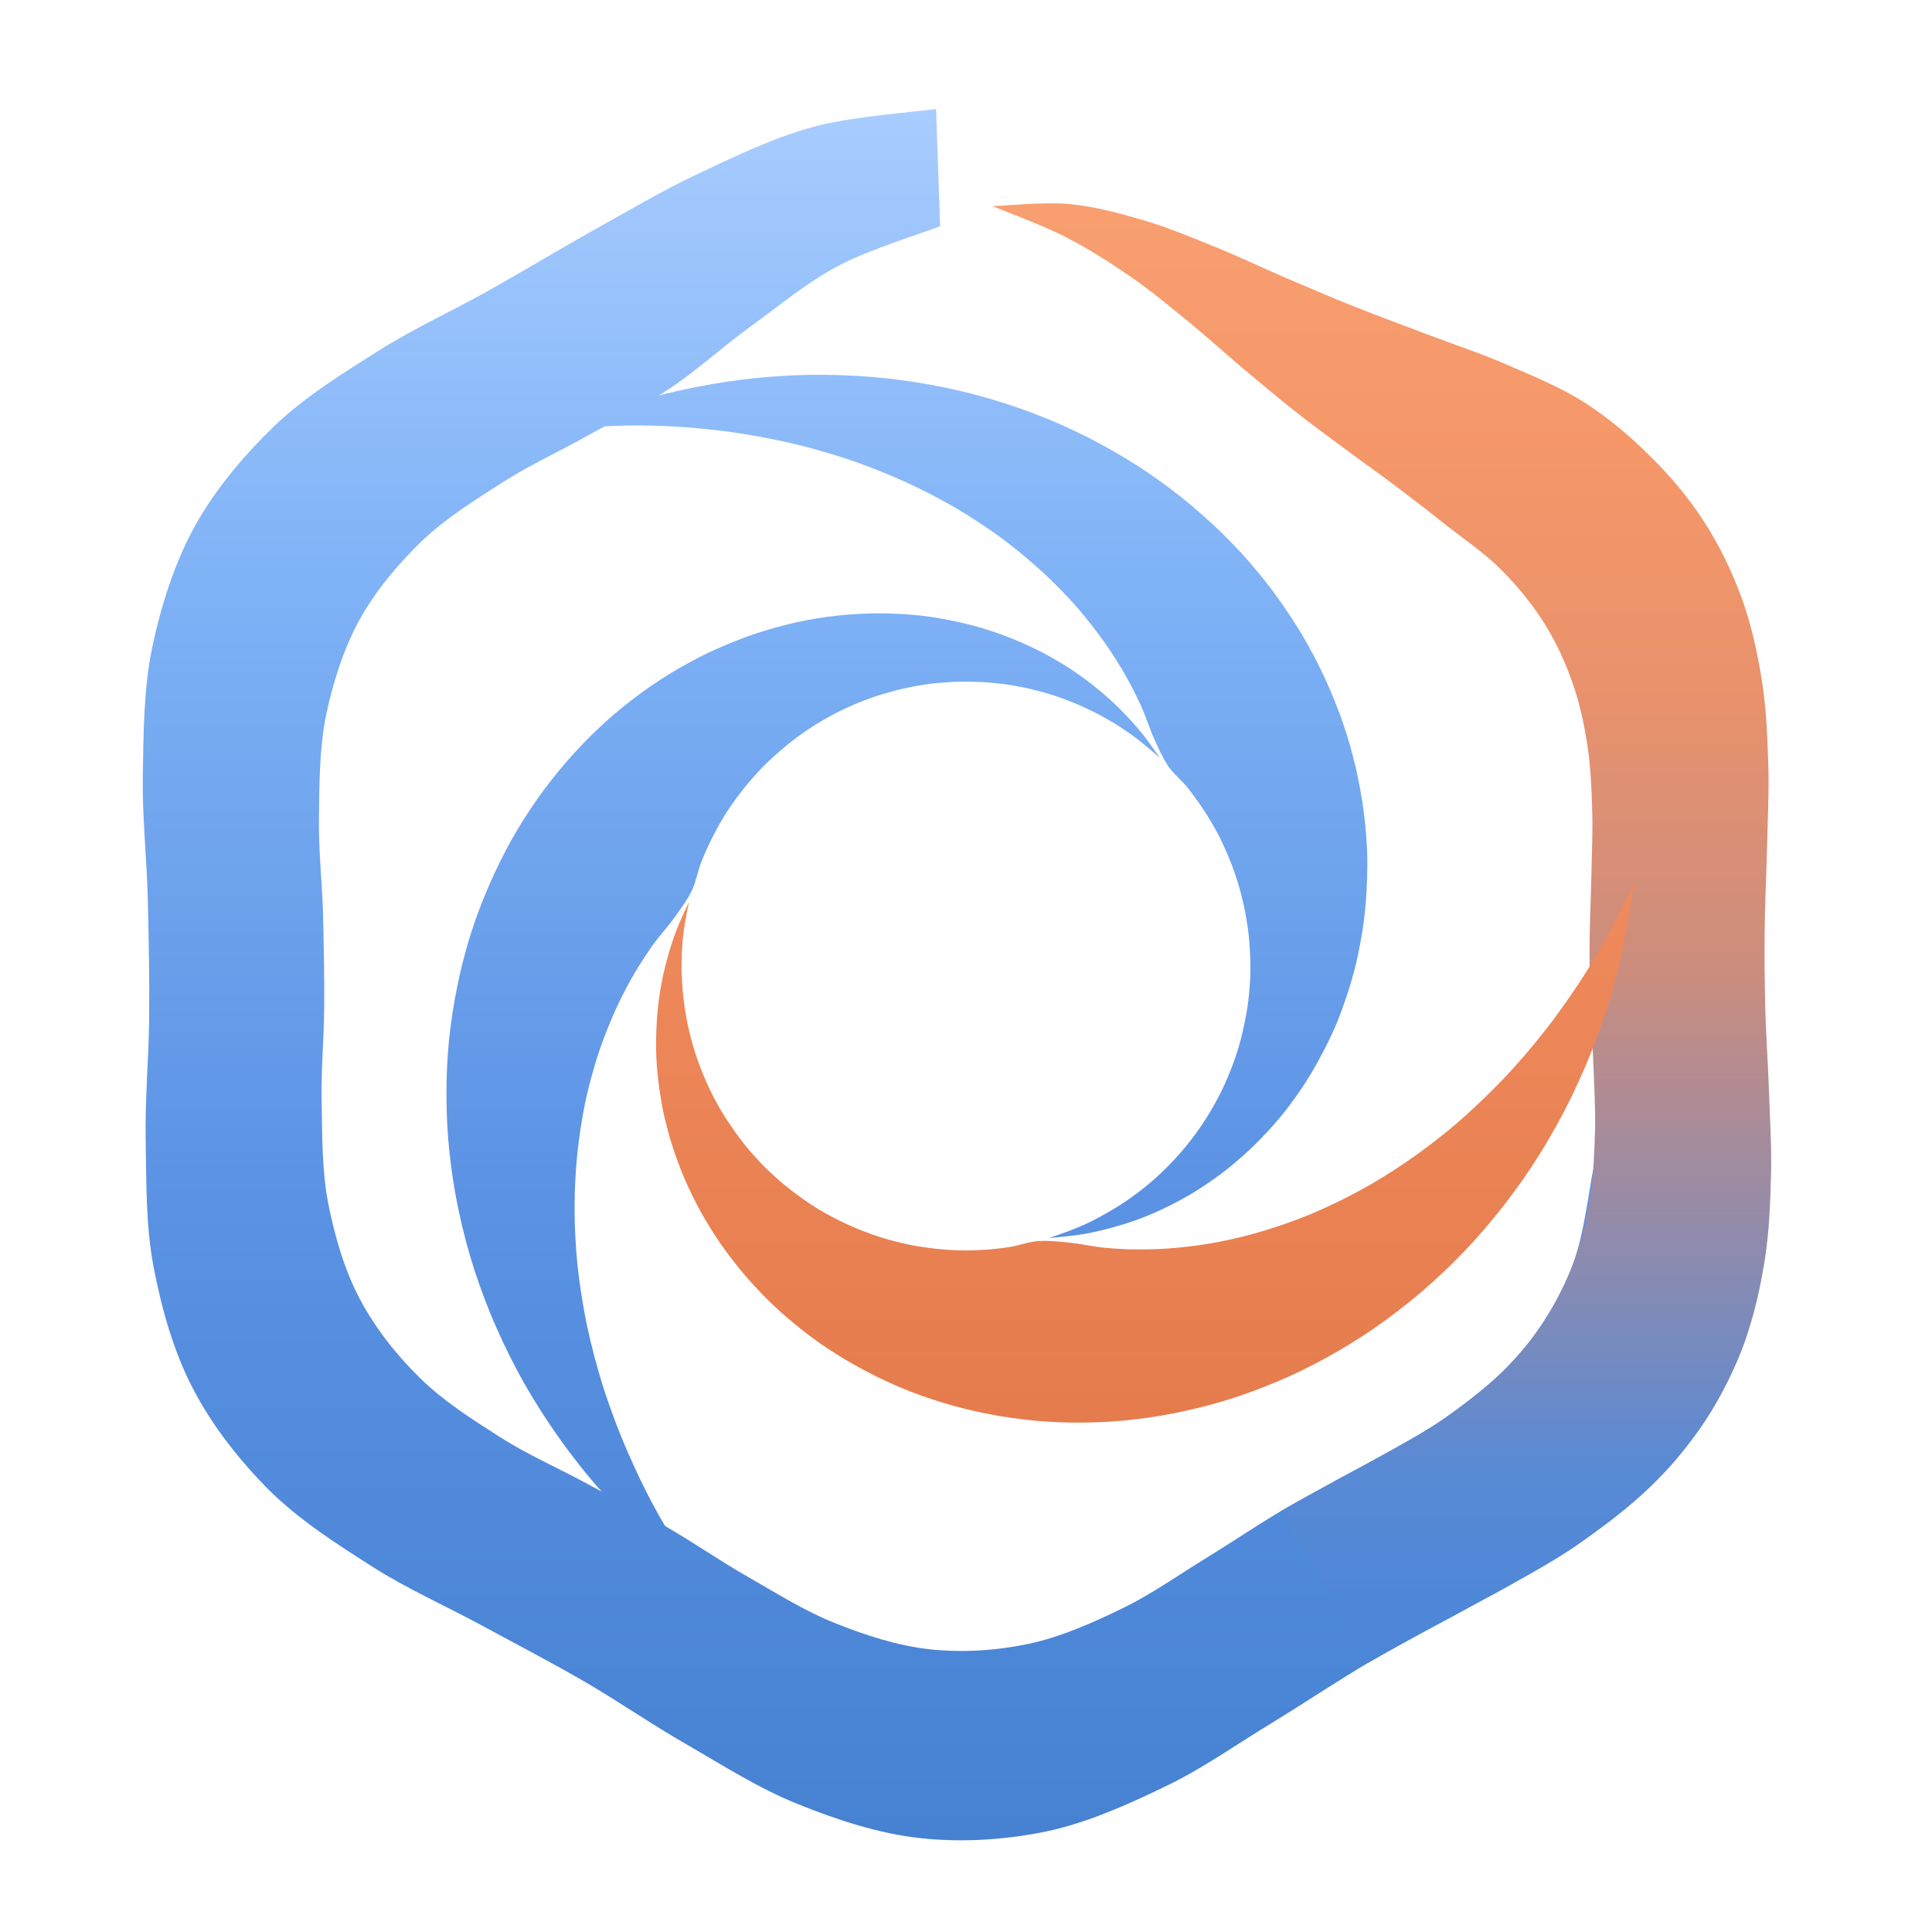
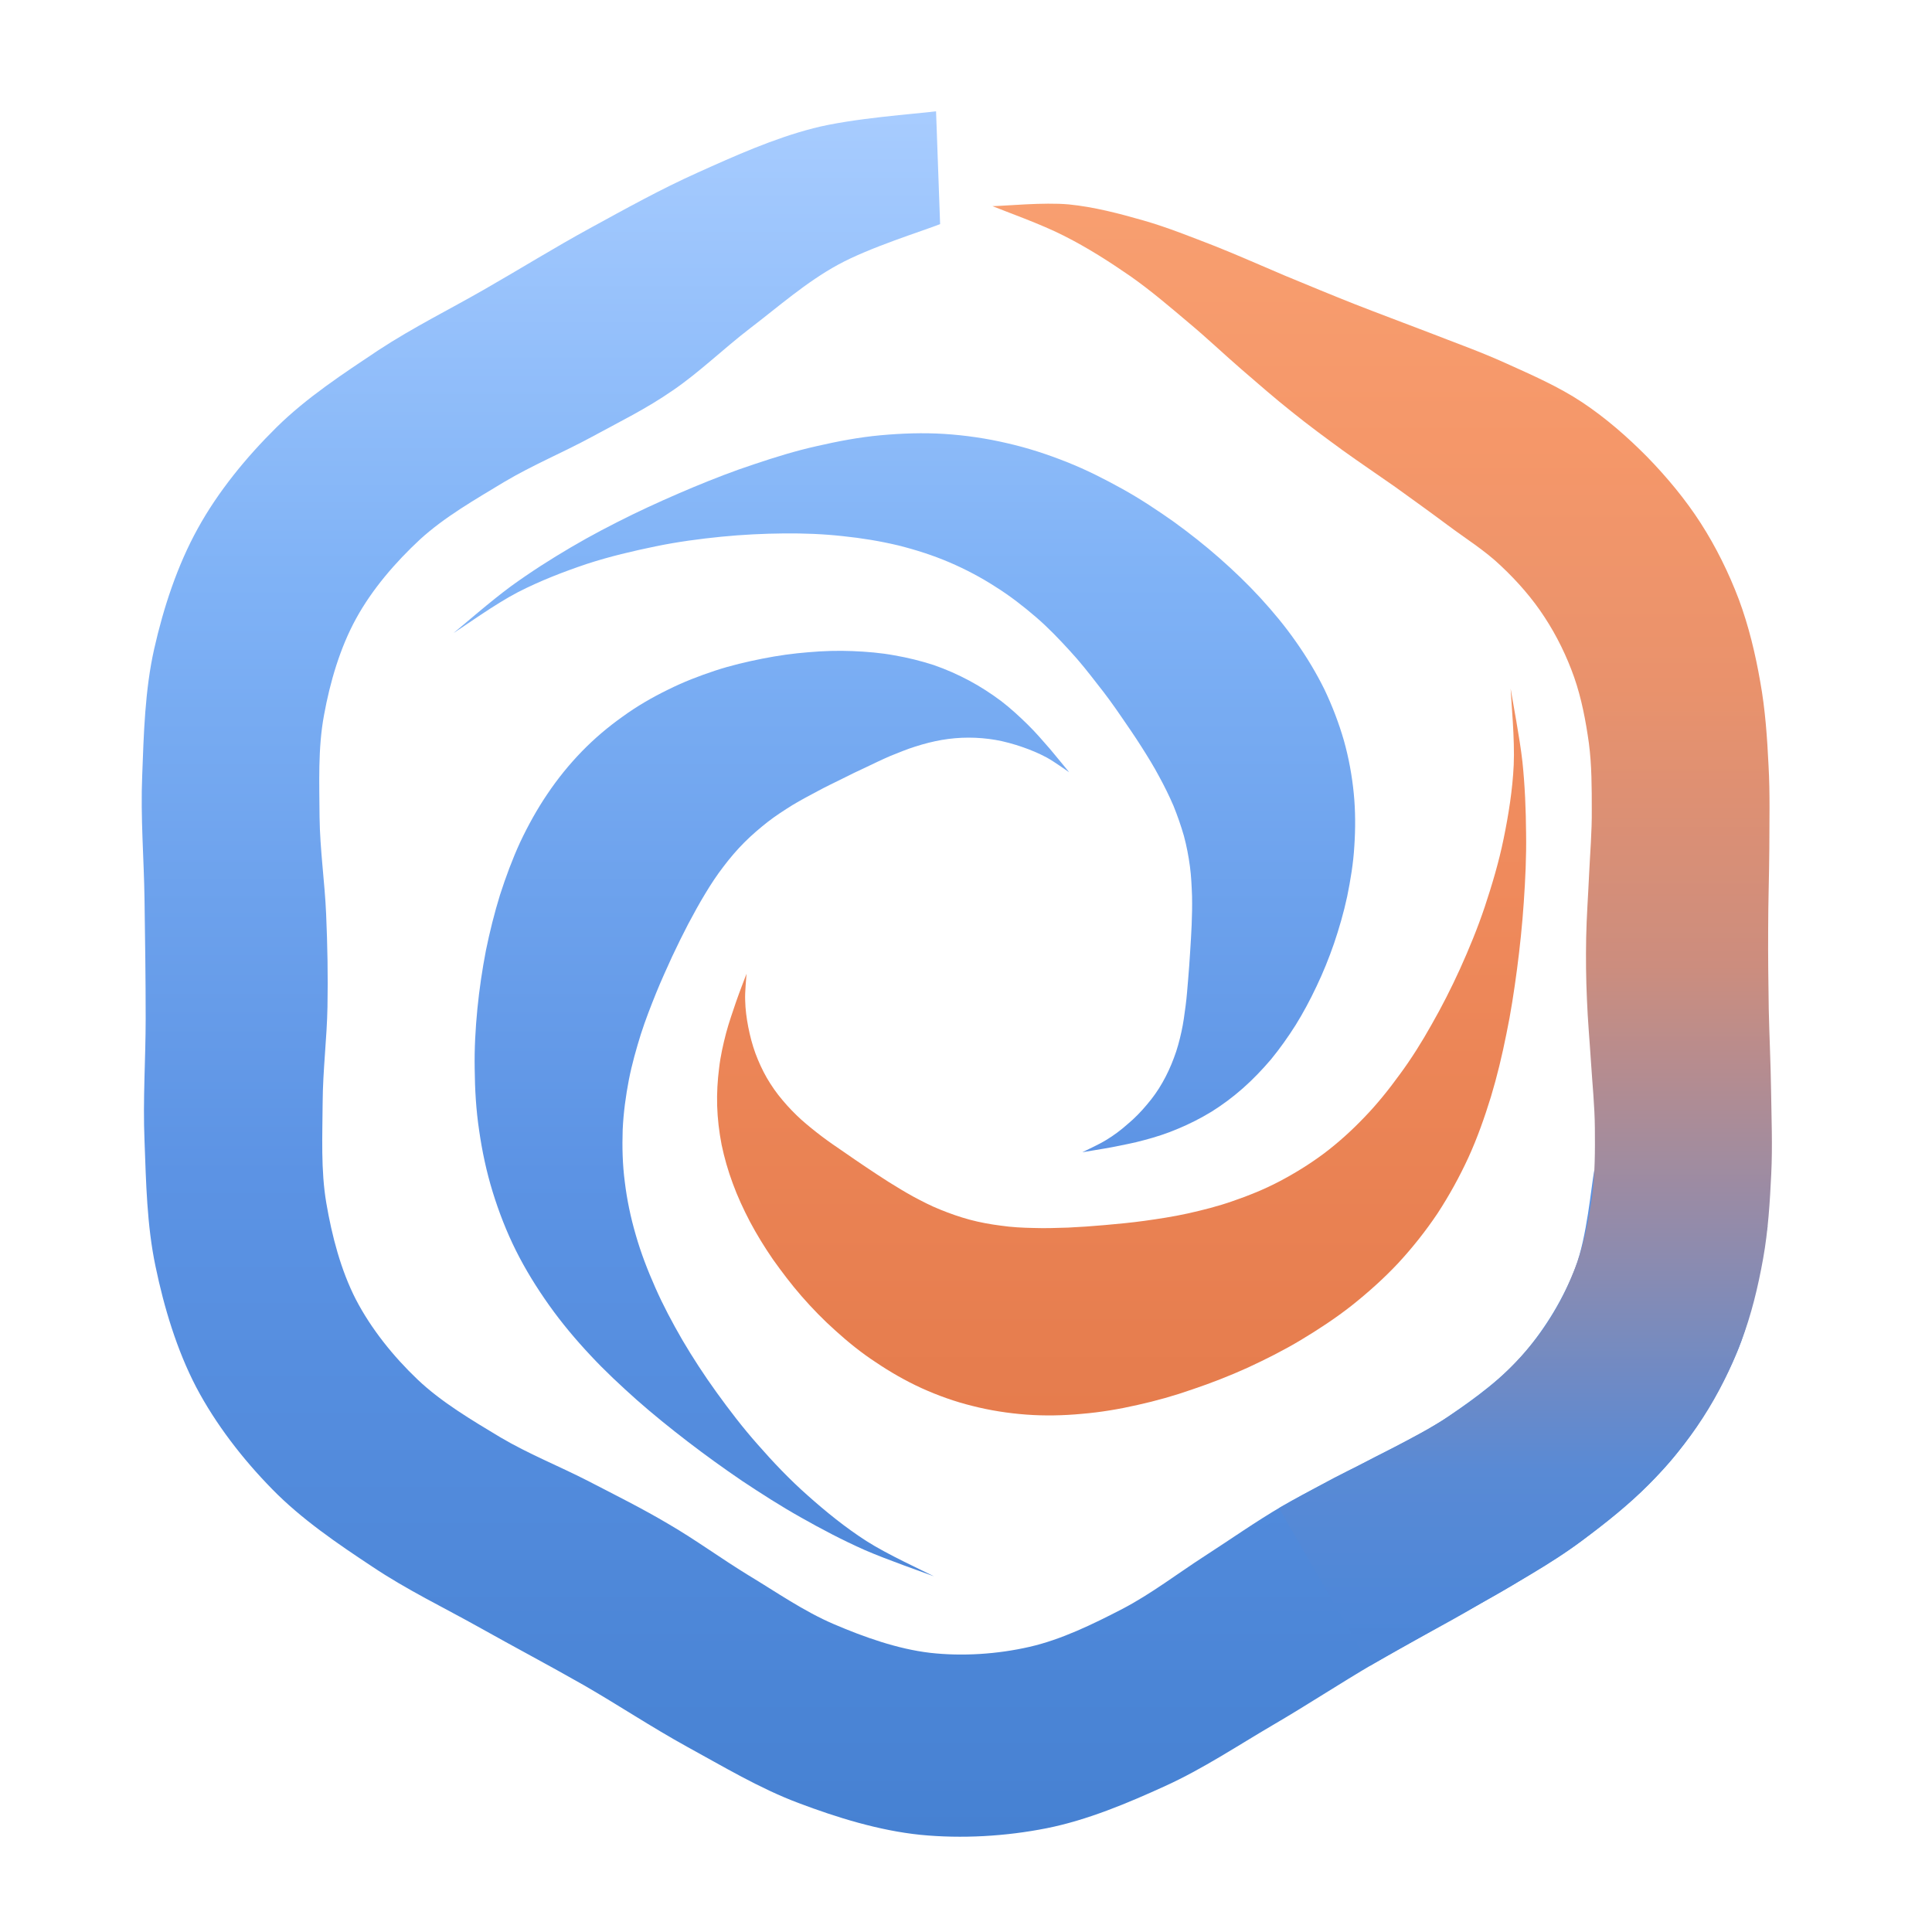
<svg xmlns="http://www.w3.org/2000/svg" viewBox="0 0 100 100" role="img" aria-label="Autogestor">
  <defs>
    <linearGradient id="b" gradientUnits="userSpaceOnUse" x1="0" y1="5.0" x2="0" y2="95.0">
      <stop offset="0" stop-color="#a9cdff" />
      <stop offset="0.28" stop-color="#7fb2f6" />
      <stop offset="0.62" stop-color="#5c93e4" />
      <stop offset="1" stop-color="#4681d2" />
    </linearGradient>
    <linearGradient id="o" gradientUnits="userSpaceOnUse" x1="0" y1="5.0" x2="0" y2="95.0">
      <stop offset="0" stop-color="#f9a273" />
      <stop offset="0.45" stop-color="#ef8a5c" />
      <stop offset="1" stop-color="#de7141" />
    </linearGradient>
    <linearGradient id="oa" gradientUnits="userSpaceOnUse" x1="0" y1="5.0" x2="0" y2="95.0">
      <stop offset="0" stop-color="#f9a273" />
      <stop offset="0.2" stop-color="#f59769" />
      <stop offset="0.34" stop-color="#e9926c" />
      <stop offset="0.5" stop-color="#cc8d7e" />
      <stop offset="0.66" stop-color="#8f8bad" />
      <stop offset="0.79" stop-color="#598ad5" />
      <stop offset="0.87" stop-color="#4e87d8" />
      <stop offset="1" stop-color="#4681d2" />
    </linearGradient>
  </defs>
-   <path fill="url(#b)" d="M48.45 5.64C47.39 5.8 44.13 6.01 42.08 6.57C40.03 7.13 38.05 8.09 36.14 8.99C34.23 9.89 32.44 10.96 30.62 11.97C28.81 12.99 27.07 14.04 25.24 15.07C23.4 16.1 21.44 16.99 19.6 18.15C17.76 19.31 15.8 20.52 14.21 22.04C12.63 23.56 11.13 25.34 10.07 27.26C9.02 29.17 8.32 31.4 7.87 33.55C7.43 35.7 7.43 38 7.39 40.16C7.36 42.33 7.6 44.45 7.65 46.54C7.7 48.63 7.74 50.63 7.72 52.71C7.7 54.79 7.5 56.88 7.54 59.03C7.58 61.17 7.54 63.44 7.95 65.58C8.36 67.72 8.98 69.95 9.99 71.88C10.99 73.81 12.42 75.62 13.96 77.16C15.51 78.69 17.45 79.93 19.27 81.09C21.09 82.25 23.07 83.12 24.91 84.12C26.74 85.11 28.51 86.03 30.29 87.06C32.07 88.1 33.75 89.27 35.59 90.32C37.42 91.38 39.3 92.58 41.3 93.38C43.31 94.19 45.49 94.91 47.63 95.14C49.78 95.38 52.07 95.23 54.18 94.79C56.3 94.34 58.38 93.4 60.33 92.46C62.27 91.53 64.04 90.26 65.83 89.18C67.61 88.09 69.27 86.97 71.03 85.94C72.79 84.91 74.59 84.02 76.4 83C78.22 81.97 80.18 81.02 81.92 79.76C83.65 78.51 85.45 77.11 86.82 75.46C88.19 73.81 89.36 71.86 90.15 69.87C90.93 67.88 91.31 64.56 91.54 63.5L82.46 60.55C82.28 61.38 81.99 63.97 81.38 65.53C80.77 67.09 79.86 68.62 78.79 69.91C77.72 71.2 76.32 72.29 74.96 73.28C73.61 74.26 72.07 75.01 70.66 75.81C69.24 76.62 67.83 77.31 66.46 78.12C65.08 78.93 63.79 79.81 62.39 80.67C61 81.52 59.6 82.52 58.09 83.25C56.57 83.99 54.93 84.72 53.27 85.08C51.62 85.43 49.83 85.55 48.15 85.37C46.46 85.19 44.76 84.63 43.19 84C41.61 83.37 40.14 82.43 38.7 81.61C37.26 80.79 35.95 79.87 34.55 79.06C33.15 78.25 31.76 77.54 30.32 76.76C28.88 75.98 27.32 75.3 25.89 74.39C24.46 73.48 22.94 72.51 21.72 71.31C20.5 70.11 19.38 68.69 18.59 67.17C17.8 65.66 17.31 63.92 16.98 62.24C16.66 60.55 16.68 58.77 16.65 57.09C16.61 55.41 16.77 53.76 16.78 52.13C16.79 50.49 16.76 48.93 16.72 47.28C16.67 45.64 16.48 43.97 16.51 42.27C16.53 40.56 16.53 38.76 16.87 37.06C17.22 35.37 17.77 33.62 18.59 32.11C19.42 30.6 20.6 29.2 21.84 28C23.09 26.81 24.63 25.85 26.07 24.93C27.52 24.02 29.06 23.31 30.51 22.5C31.95 21.69 33.36 20.99 34.74 20.06C36.13 19.12 37.38 17.97 38.82 16.92C40.27 15.87 41.75 14.63 43.39 13.76C45.03 12.89 47.78 12.06 48.66 11.71Z" />
-   <path fill="url(#oa)" d="M70.82 86.06C71.42 85.72 73.22 84.71 74.45 84.04C75.68 83.36 76.96 82.73 78.21 82.02C79.46 81.3 80.76 80.58 81.97 79.73C83.17 78.88 84.38 77.97 85.44 76.93C86.49 75.89 87.48 74.74 88.29 73.5C89.1 72.26 89.77 70.9 90.28 69.51C90.79 68.12 91.12 66.64 91.35 65.18C91.58 63.71 91.63 62.21 91.67 60.75C91.7 59.29 91.61 57.83 91.56 56.41C91.51 54.99 91.41 53.61 91.37 52.22C91.34 50.84 91.32 49.49 91.34 48.11C91.35 46.73 91.43 45.36 91.46 43.95C91.49 42.54 91.57 41.09 91.53 39.65C91.48 38.2 91.43 36.7 91.2 35.26C90.97 33.81 90.65 32.33 90.15 30.95C89.64 29.57 88.99 28.21 88.19 26.98C87.4 25.75 86.42 24.6 85.37 23.57C84.33 22.53 83.17 21.57 81.93 20.78C80.68 20 79.25 19.42 77.91 18.84C76.57 18.26 75.19 17.81 73.88 17.31C72.58 16.81 71.32 16.36 70.08 15.86C68.84 15.37 67.66 14.85 66.45 14.34C65.25 13.82 64.09 13.26 62.87 12.77C61.66 12.28 60.44 11.77 59.19 11.4C57.93 11.03 56.63 10.68 55.33 10.56C54.02 10.44 52.03 10.65 51.37 10.67L51.37 10.67C51.99 10.93 53.91 11.63 55.1 12.24C56.29 12.84 57.42 13.57 58.49 14.3C59.57 15.04 60.56 15.88 61.53 16.66C62.49 17.45 63.39 18.27 64.29 19.03C65.19 19.78 66.05 20.51 66.93 21.21C67.81 21.91 68.69 22.55 69.58 23.21C70.46 23.87 71.36 24.49 72.24 25.16C73.13 25.83 74.01 26.51 74.9 27.22C75.79 27.92 76.77 28.58 77.59 29.38C78.41 30.19 79.17 31.09 79.79 32.04C80.42 33 80.93 34.06 81.32 35.14C81.72 36.21 81.97 37.36 82.15 38.49C82.33 39.62 82.38 40.79 82.41 41.92C82.45 43.05 82.39 44.17 82.37 45.27C82.35 46.37 82.29 47.45 82.28 48.53C82.27 49.6 82.28 50.66 82.31 51.74C82.35 52.82 82.43 53.9 82.47 55.01C82.51 56.12 82.58 57.25 82.56 58.4C82.53 59.54 82.49 60.72 82.31 61.86C82.14 63 81.88 64.17 81.48 65.25C81.09 66.34 80.56 67.4 79.94 68.37C79.31 69.34 78.53 70.24 77.71 71.06C76.89 71.87 75.94 72.59 75 73.25C74.06 73.92 73.05 74.48 72.07 75.04C71.09 75.61 70.09 76.1 69.13 76.63C68.17 77.16 66.77 77.95 66.29 78.22Z" />
-   <path fill="url(#b)" d="M60.04 39.23C59.88 39.02 59.45 38.37 59.11 37.96C58.78 37.55 58.41 37.15 58.03 36.76C57.64 36.37 57.23 36 56.8 35.65C56.37 35.29 55.91 34.96 55.43 34.64C54.95 34.33 54.45 34.03 53.93 33.76C53.4 33.49 52.86 33.24 52.3 33.02C51.74 32.8 51.15 32.6 50.56 32.43C49.96 32.27 49.35 32.13 48.72 32.02C48.1 31.91 47.46 31.83 46.81 31.79C46.16 31.75 45.5 31.73 44.83 31.76C44.16 31.78 43.49 31.84 42.81 31.93C42.13 32.02 41.44 32.15 40.76 32.32C40.08 32.49 39.39 32.69 38.72 32.93C38.04 33.18 37.36 33.46 36.69 33.77C36.03 34.09 35.37 34.45 34.72 34.84C34.07 35.24 33.43 35.67 32.82 36.14C32.2 36.61 31.59 37.12 31.01 37.67C30.43 38.21 29.87 38.8 29.33 39.42C28.8 40.03 28.28 40.69 27.8 41.37C27.32 42.06 26.86 42.78 26.44 43.53C26.03 44.28 25.64 45.07 25.29 45.88C24.94 46.69 24.62 47.53 24.35 48.39C24.08 49.25 23.85 50.15 23.67 51.05C23.48 51.96 23.34 52.9 23.24 53.84C23.15 54.79 23.1 55.76 23.11 56.73C23.11 57.71 23.16 58.7 23.27 59.7C23.38 60.69 23.53 61.7 23.75 62.7C23.96 63.71 24.23 64.72 24.55 65.72C24.88 66.72 25.25 67.73 25.69 68.71C26.12 69.7 26.62 70.69 27.16 71.65C27.71 72.61 28.32 73.56 28.98 74.49C29.64 75.41 30.35 76.32 31.13 77.19C31.9 78.07 32.72 78.92 33.6 79.73C34.48 80.54 35.93 81.66 36.39 82.05L36.39 82.05C36.03 81.48 34.86 79.76 34.21 78.62C33.56 77.48 33 76.33 32.51 75.2C32.01 74.07 31.6 72.95 31.24 71.85C30.89 70.75 30.61 69.66 30.38 68.6C30.16 67.53 30 66.49 29.89 65.48C29.79 64.46 29.74 63.47 29.74 62.52C29.74 61.56 29.79 60.63 29.88 59.74C29.97 58.84 30.11 57.98 30.27 57.16C30.44 56.33 30.66 55.54 30.89 54.78C31.13 54.03 31.41 53.31 31.7 52.63C31.99 51.95 32.32 51.3 32.66 50.69C33 50.09 33.37 49.52 33.74 48.98C34.12 48.45 34.57 47.96 34.92 47.48C35.26 47 35.58 46.57 35.81 46.1C36.03 45.63 36.1 45.14 36.28 44.67C36.46 44.2 36.67 43.74 36.9 43.29C37.13 42.84 37.38 42.4 37.65 41.98C37.93 41.56 38.23 41.15 38.54 40.76C38.86 40.37 39.19 39.99 39.55 39.63C39.9 39.28 40.28 38.94 40.67 38.62C41.05 38.3 41.46 38 41.88 37.72C42.3 37.44 42.74 37.19 43.18 36.95C43.63 36.72 44.09 36.51 44.56 36.32C45.02 36.14 45.5 35.97 45.99 35.84C46.47 35.7 46.96 35.59 47.46 35.5C47.95 35.41 48.46 35.35 48.96 35.32C49.46 35.28 49.97 35.27 50.47 35.29C50.97 35.3 51.48 35.35 51.97 35.41C52.47 35.48 52.97 35.57 53.46 35.69C53.95 35.81 54.43 35.95 54.91 36.12C55.38 36.29 55.85 36.48 56.3 36.7C56.76 36.91 57.2 37.15 57.63 37.41C58.06 37.67 58.48 37.96 58.88 38.26C59.28 38.57 59.85 39.07 60.04 39.23Z" />
-   <path fill="url(#b)" d="M54.3 64.08C54.56 64.05 55.35 63.99 55.87 63.91C56.4 63.83 56.93 63.71 57.45 63.57C57.98 63.43 58.51 63.26 59.03 63.07C59.55 62.87 60.07 62.64 60.59 62.38C61.1 62.12 61.61 61.84 62.1 61.52C62.6 61.2 63.08 60.86 63.56 60.48C64.03 60.1 64.49 59.7 64.93 59.27C65.38 58.83 65.8 58.37 66.21 57.89C66.62 57.4 67 56.88 67.37 56.34C67.73 55.8 68.07 55.23 68.38 54.64C68.7 54.05 68.99 53.44 69.25 52.81C69.5 52.17 69.73 51.51 69.93 50.84C70.13 50.17 70.29 49.47 70.42 48.76C70.55 48.05 70.65 47.33 70.7 46.59C70.76 45.85 70.78 45.1 70.77 44.34C70.75 43.59 70.69 42.82 70.59 42.05C70.49 41.28 70.35 40.5 70.17 39.72C69.99 38.95 69.77 38.17 69.5 37.39C69.23 36.62 68.92 35.85 68.57 35.09C68.22 34.33 67.82 33.57 67.38 32.83C66.94 32.1 66.45 31.37 65.93 30.66C65.4 29.95 64.83 29.26 64.22 28.59C63.6 27.93 62.95 27.28 62.25 26.67C61.56 26.05 60.82 25.46 60.05 24.91C59.28 24.35 58.46 23.83 57.61 23.34C56.77 22.86 55.88 22.41 54.97 22C54.05 21.6 53.1 21.23 52.12 20.91C51.15 20.6 50.14 20.32 49.11 20.1C48.08 19.88 47.02 19.71 45.95 19.59C44.88 19.47 43.78 19.41 42.67 19.4C41.56 19.39 40.44 19.44 39.31 19.55C38.17 19.66 37.03 19.83 35.89 20.06C34.75 20.29 33.6 20.58 32.45 20.94C31.31 21.29 29.61 21.98 29.04 22.19L29.04 22.19C29.72 22.16 31.8 22.01 33.11 22.02C34.42 22.03 35.7 22.11 36.92 22.25C38.14 22.38 39.33 22.59 40.46 22.83C41.59 23.07 42.67 23.38 43.7 23.71C44.74 24.05 45.72 24.44 46.65 24.85C47.58 25.26 48.46 25.72 49.29 26.19C50.12 26.67 50.9 27.18 51.63 27.7C52.36 28.23 53.03 28.78 53.66 29.34C54.3 29.9 54.87 30.48 55.41 31.06C55.94 31.64 56.43 32.24 56.87 32.84C57.32 33.43 57.71 34.04 58.07 34.64C58.42 35.23 58.74 35.84 59.01 36.43C59.29 37.02 59.48 37.66 59.72 38.2C59.96 38.73 60.18 39.22 60.47 39.66C60.77 40.09 61.16 40.39 61.48 40.78C61.79 41.18 62.09 41.59 62.36 42.01C62.63 42.43 62.89 42.87 63.12 43.32C63.34 43.77 63.55 44.23 63.73 44.7C63.91 45.17 64.07 45.65 64.2 46.13C64.33 46.62 64.44 47.11 64.52 47.61C64.61 48.1 64.66 48.61 64.69 49.11C64.72 49.61 64.73 50.12 64.71 50.62C64.69 51.12 64.64 51.63 64.57 52.12C64.49 52.62 64.39 53.12 64.27 53.61C64.15 54.09 64 54.58 63.83 55.05C63.65 55.52 63.46 55.99 63.24 56.44C63.02 56.89 62.77 57.33 62.51 57.76C62.24 58.19 61.95 58.61 61.65 59C61.34 59.4 61.01 59.78 60.66 60.15C60.32 60.51 59.95 60.86 59.57 61.19C59.18 61.52 58.78 61.82 58.37 62.11C57.95 62.4 57.52 62.66 57.08 62.9C56.64 63.15 56.19 63.37 55.72 63.56C55.26 63.76 54.54 63.99 54.3 64.08Z" />
-   <path fill="url(#o)" d="M35.66 46.69C35.55 46.93 35.21 47.63 35.02 48.13C34.83 48.63 34.66 49.14 34.52 49.67C34.38 50.19 34.26 50.73 34.17 51.29C34.08 51.84 34.02 52.4 33.99 52.98C33.95 53.55 33.95 54.13 33.97 54.72C34 55.31 34.06 55.9 34.15 56.5C34.23 57.1 34.35 57.7 34.51 58.3C34.66 58.9 34.85 59.5 35.07 60.1C35.29 60.69 35.54 61.29 35.83 61.87C36.11 62.45 36.43 63.03 36.79 63.6C37.14 64.17 37.53 64.72 37.95 65.26C38.37 65.8 38.82 66.33 39.31 66.84C39.79 67.35 40.31 67.84 40.86 68.3C41.41 68.77 41.99 69.22 42.6 69.64C43.21 70.05 43.85 70.45 44.52 70.81C45.18 71.17 45.88 71.51 46.59 71.81C47.31 72.11 48.05 72.38 48.82 72.61C49.58 72.84 50.37 73.04 51.17 73.19C51.97 73.35 52.79 73.46 53.63 73.54C54.46 73.61 55.32 73.65 56.18 73.63C57.04 73.62 57.91 73.57 58.79 73.46C59.66 73.36 60.55 73.21 61.43 73.01C62.31 72.82 63.2 72.57 64.08 72.28C64.96 71.98 65.84 71.64 66.71 71.25C67.57 70.86 68.44 70.41 69.28 69.92C70.12 69.43 70.96 68.89 71.76 68.3C72.57 67.71 73.37 67.07 74.13 66.38C74.89 65.7 75.63 64.96 76.34 64.18C77.04 63.4 77.72 62.57 78.36 61.7C79 60.83 79.61 59.91 80.17 58.95C80.73 58 81.25 57 81.72 55.96C82.19 54.93 82.62 53.85 82.99 52.75C83.36 51.65 83.68 50.5 83.94 49.34C84.21 48.17 84.46 46.35 84.56 45.76L84.56 45.76C84.25 46.36 83.34 48.23 82.68 49.36C82.01 50.49 81.3 51.56 80.57 52.55C79.84 53.54 79.08 54.46 78.3 55.32C77.52 56.18 76.72 56.96 75.91 57.69C75.11 58.42 74.28 59.07 73.46 59.67C72.63 60.27 71.8 60.81 70.97 61.29C70.14 61.77 69.31 62.19 68.49 62.56C67.68 62.93 66.86 63.24 66.06 63.5C65.26 63.77 64.47 63.98 63.7 64.15C62.92 64.33 62.16 64.45 61.43 64.53C60.69 64.62 59.97 64.66 59.27 64.67C58.57 64.68 57.9 64.65 57.25 64.59C56.59 64.53 55.95 64.38 55.36 64.32C54.77 64.26 54.24 64.2 53.72 64.24C53.2 64.28 52.74 64.47 52.24 64.55C51.75 64.62 51.24 64.68 50.74 64.7C50.24 64.73 49.73 64.73 49.23 64.7C48.73 64.67 48.22 64.62 47.73 64.54C47.23 64.47 46.73 64.36 46.25 64.23C45.76 64.11 45.28 63.95 44.81 63.77C44.34 63.6 43.88 63.39 43.43 63.17C42.98 62.95 42.53 62.7 42.11 62.43C41.69 62.16 41.27 61.86 40.88 61.55C40.48 61.24 40.1 60.91 39.74 60.56C39.38 60.21 39.04 59.84 38.71 59.45C38.39 59.06 38.09 58.66 37.81 58.24C37.52 57.83 37.26 57.39 37.02 56.95C36.79 56.51 36.57 56.05 36.38 55.58C36.19 55.12 36.02 54.64 35.88 54.16C35.74 53.68 35.62 53.18 35.53 52.69C35.44 52.2 35.37 51.69 35.33 51.19C35.29 50.69 35.27 50.19 35.28 49.68C35.29 49.18 35.33 48.68 35.39 48.18C35.46 47.68 35.61 46.94 35.66 46.69Z" />
+   <path fill="url(#b)" d="M48.45 5.76C47.39 5.9 44.15 6.11 42.09 6.64C40.04 7.17 38.05 8.06 36.12 8.93C34.2 9.79 32.37 10.81 30.54 11.81C28.71 12.81 26.97 13.89 25.14 14.94C23.32 15.99 21.39 16.94 19.58 18.13C17.78 19.33 15.87 20.58 14.31 22.12C12.76 23.65 11.29 25.44 10.24 27.35C9.18 29.26 8.46 31.46 7.98 33.59C7.5 35.72 7.44 38 7.36 40.15C7.27 42.31 7.45 44.44 7.48 46.53C7.51 48.62 7.54 50.64 7.54 52.72C7.54 54.81 7.39 56.9 7.48 59.04C7.56 61.18 7.6 63.42 8.05 65.55C8.49 67.67 9.15 69.87 10.15 71.79C11.16 73.71 12.56 75.52 14.08 77.07C15.59 78.62 17.47 79.9 19.27 81.09C21.06 82.29 23 83.22 24.82 84.24C26.64 85.26 28.42 86.2 30.21 87.22C32 88.25 33.71 89.39 35.56 90.41C37.41 91.42 39.3 92.56 41.32 93.32C43.33 94.08 45.5 94.75 47.64 94.97C49.78 95.18 52.05 95.05 54.17 94.63C56.28 94.21 58.37 93.33 60.32 92.44C62.27 91.55 64.07 90.35 65.88 89.29C67.68 88.24 69.36 87.13 71.12 86.1C72.89 85.06 74.68 84.15 76.48 83.09C78.27 82.03 80.19 81.02 81.89 79.74C83.59 78.45 85.33 77.02 86.68 75.37C88.03 73.71 89.19 71.77 89.99 69.79C90.79 67.81 91.24 64.53 91.49 63.48L82.52 60.57C82.36 61.41 82.14 64.04 81.54 65.61C80.94 67.18 80.01 68.72 78.92 70C77.83 71.29 76.38 72.35 74.99 73.3C73.6 74.26 72.02 74.95 70.58 75.72C69.14 76.5 67.73 77.16 66.36 77.96C64.99 78.76 63.72 79.66 62.34 80.55C60.96 81.44 59.6 82.49 58.09 83.28C56.58 84.06 54.95 84.86 53.29 85.24C51.63 85.62 49.82 85.74 48.14 85.55C46.45 85.35 44.74 84.74 43.17 84.07C41.6 83.4 40.16 82.39 38.73 81.53C37.31 80.66 36.02 79.71 34.63 78.9C33.25 78.08 31.86 77.39 30.41 76.64C28.95 75.89 27.36 75.26 25.89 74.39C24.43 73.51 22.85 72.58 21.61 71.4C20.36 70.21 19.21 68.78 18.42 67.26C17.64 65.74 17.18 63.97 16.89 62.27C16.6 60.57 16.69 58.77 16.7 57.08C16.71 55.39 16.92 53.75 16.95 52.12C16.98 50.49 16.95 48.94 16.88 47.3C16.81 45.66 16.56 43.99 16.54 42.28C16.53 40.56 16.45 38.73 16.77 37.02C17.08 35.31 17.6 33.53 18.43 32.02C19.26 30.5 20.47 29.1 21.74 27.92C23.02 26.75 24.62 25.84 26.09 24.95C27.57 24.07 29.14 23.42 30.6 22.63C32.05 21.84 33.45 21.16 34.82 20.21C36.2 19.27 37.42 18.07 38.84 16.98C40.27 15.89 41.74 14.59 43.38 13.7C45.02 12.8 47.78 11.95 48.66 11.6Z" />
+   <path fill="url(#oa)" d="M70.91 86.22C71.52 85.88 73.32 84.85 74.54 84.16C75.76 83.47 77.02 82.81 78.26 82.07C79.49 81.32 80.76 80.57 81.94 79.7C83.12 78.83 84.3 77.89 85.33 76.85C86.36 75.8 87.33 74.64 88.13 73.4C88.93 72.17 89.6 70.81 90.12 69.44C90.65 68.06 91 66.59 91.26 65.14C91.52 63.69 91.61 62.2 91.68 60.75C91.75 59.3 91.69 57.85 91.67 56.43C91.65 55.01 91.58 53.62 91.55 52.23C91.53 50.85 91.51 49.49 91.52 48.1C91.52 46.72 91.57 45.34 91.58 43.93C91.58 42.52 91.62 41.08 91.54 39.64C91.47 38.2 91.37 36.72 91.11 35.29C90.86 33.85 90.51 32.39 90 31.02C89.48 29.65 88.82 28.31 88.03 27.08C87.24 25.85 86.28 24.7 85.26 23.65C84.23 22.61 83.11 21.63 81.89 20.82C80.67 20.01 79.27 19.4 77.94 18.8C76.62 18.2 75.26 17.72 73.96 17.21C72.66 16.71 71.39 16.24 70.14 15.75C68.9 15.26 67.7 14.76 66.49 14.26C65.28 13.75 64.1 13.22 62.89 12.74C61.67 12.27 60.44 11.77 59.18 11.41C57.92 11.05 56.63 10.71 55.32 10.58C54.02 10.46 52.03 10.66 51.37 10.67L51.37 10.67C52 10.93 53.92 11.61 55.1 12.22C56.29 12.82 57.43 13.55 58.5 14.29C59.57 15.04 60.56 15.89 61.52 16.7C62.48 17.5 63.36 18.34 64.25 19.11C65.14 19.88 65.99 20.62 66.87 21.32C67.74 22.02 68.61 22.66 69.5 23.31C70.39 23.95 71.3 24.56 72.21 25.2C73.11 25.85 74.02 26.5 74.93 27.18C75.85 27.87 76.87 28.5 77.7 29.3C78.54 30.09 79.33 30.99 79.95 31.95C80.58 32.91 81.1 33.98 81.48 35.06C81.86 36.15 82.08 37.32 82.24 38.46C82.39 39.61 82.39 40.78 82.39 41.92C82.4 43.06 82.3 44.19 82.25 45.29C82.2 46.39 82.12 47.46 82.1 48.53C82.08 49.61 82.09 50.65 82.14 51.73C82.18 52.8 82.28 53.88 82.35 54.99C82.42 56.1 82.54 57.24 82.55 58.39C82.56 59.54 82.56 60.74 82.41 61.89C82.25 63.05 82.02 64.23 81.64 65.33C81.25 66.42 80.73 67.5 80.09 68.47C79.46 69.44 78.66 70.34 77.82 71.14C76.98 71.94 76 72.64 75.03 73.28C74.07 73.92 73.02 74.45 72.02 74.99C71.02 75.53 70.01 75.99 69.04 76.5C68.07 77.01 66.67 77.8 66.2 78.06Z" />
+   <path fill="url(#b)" d="M55.34 39.97C55.17 39.77 54.7 39.18 54.35 38.77C53.99 38.36 53.62 37.92 53.19 37.5C52.77 37.09 52.31 36.66 51.81 36.28C51.3 35.9 50.75 35.54 50.17 35.23C49.59 34.92 48.96 34.64 48.32 34.42C47.67 34.21 46.99 34.04 46.29 33.92C45.59 33.79 44.86 33.73 44.12 33.7C43.38 33.67 42.62 33.69 41.84 33.76C41.07 33.82 40.27 33.93 39.47 34.09C38.66 34.25 37.84 34.44 37.02 34.71C36.2 34.98 35.37 35.3 34.57 35.7C33.77 36.09 32.97 36.55 32.23 37.09C31.48 37.62 30.76 38.23 30.11 38.9C29.46 39.57 28.86 40.31 28.33 41.1C27.8 41.88 27.33 42.73 26.92 43.6C26.52 44.47 26.18 45.39 25.88 46.32C25.59 47.26 25.35 48.22 25.15 49.2C24.96 50.19 24.81 51.19 24.71 52.21C24.61 53.23 24.55 54.28 24.57 55.33C24.58 56.38 24.64 57.45 24.8 58.51C24.95 59.57 25.18 60.65 25.5 61.69C25.82 62.73 26.22 63.76 26.71 64.74C27.2 65.72 27.79 66.67 28.43 67.57C29.07 68.47 29.79 69.33 30.55 70.14C31.31 70.96 32.13 71.72 32.97 72.47C33.81 73.21 34.69 73.92 35.6 74.62C36.5 75.31 37.44 75.99 38.41 76.65C39.39 77.3 40.4 77.95 41.45 78.54C42.51 79.14 43.61 79.72 44.76 80.23C45.91 80.73 47.75 81.37 48.34 81.59L48.34 81.59C47.76 81.29 45.93 80.46 44.84 79.76C43.75 79.06 42.73 78.23 41.8 77.4C40.86 76.57 40.01 75.67 39.23 74.78C38.44 73.89 37.74 72.97 37.09 72.07C36.44 71.17 35.85 70.26 35.32 69.36C34.8 68.46 34.32 67.56 33.92 66.65C33.52 65.75 33.17 64.84 32.91 63.93C32.64 63.01 32.45 62.09 32.34 61.18C32.22 60.27 32.2 59.36 32.23 58.47C32.27 57.59 32.39 56.72 32.55 55.89C32.71 55.07 32.94 54.27 33.17 53.53C33.41 52.78 33.69 52.07 33.96 51.4C34.23 50.73 34.52 50.11 34.79 49.51C35.07 48.91 35.35 48.35 35.63 47.81C35.92 47.27 36.2 46.75 36.5 46.26C36.8 45.76 37.11 45.29 37.45 44.85C37.79 44.4 38.15 43.98 38.53 43.6C38.91 43.22 39.32 42.87 39.74 42.54C40.15 42.22 40.59 41.94 41.02 41.67C41.45 41.41 41.89 41.18 42.32 40.95C42.74 40.72 43.17 40.52 43.59 40.31C44.01 40.1 44.41 39.9 44.83 39.71C45.25 39.51 45.66 39.31 46.08 39.13C46.51 38.96 46.93 38.78 47.38 38.64C47.82 38.5 48.28 38.38 48.74 38.3C49.2 38.22 49.67 38.18 50.14 38.18C50.6 38.18 51.08 38.22 51.54 38.3C52 38.38 52.46 38.51 52.9 38.66C53.34 38.81 53.77 38.99 54.18 39.21C54.58 39.43 55.14 39.84 55.34 39.97Z" />
+   <path fill="url(#o)" d="M38.64 50.4C38.55 50.64 38.28 51.33 38.1 51.85C37.93 52.36 37.73 52.91 37.58 53.48C37.43 54.06 37.29 54.67 37.22 55.29C37.14 55.92 37.1 56.58 37.12 57.24C37.14 57.9 37.22 58.58 37.35 59.25C37.49 59.92 37.68 60.59 37.93 61.26C38.17 61.92 38.48 62.59 38.82 63.24C39.17 63.9 39.57 64.55 40.01 65.19C40.46 65.82 40.94 66.46 41.48 67.08C42.02 67.7 42.61 68.31 43.25 68.88C43.89 69.46 44.58 70.02 45.33 70.51C46.07 71.01 46.87 71.47 47.7 71.85C48.54 72.23 49.43 72.55 50.33 72.77C51.23 73 52.18 73.15 53.13 73.22C54.07 73.29 55.04 73.27 56 73.18C56.95 73.1 57.92 72.94 58.88 72.72C59.83 72.51 60.79 72.24 61.73 71.91C62.68 71.59 63.63 71.22 64.56 70.8C65.49 70.37 66.43 69.9 67.33 69.36C68.23 68.82 69.13 68.23 69.97 67.57C70.81 66.9 71.63 66.17 72.37 65.38C73.11 64.58 73.8 63.71 74.41 62.8C75.01 61.88 75.55 60.9 76.01 59.9C76.47 58.89 76.84 57.84 77.17 56.77C77.49 55.71 77.75 54.62 77.97 53.52C78.2 52.42 78.37 51.3 78.52 50.17C78.67 49.03 78.79 47.88 78.87 46.71C78.95 45.54 79.01 44.34 78.99 43.13C78.98 41.91 78.93 40.67 78.8 39.42C78.66 38.18 78.29 36.27 78.19 35.64L78.19 35.64C78.22 36.3 78.41 38.29 78.35 39.59C78.29 40.88 78.08 42.18 77.83 43.4C77.58 44.63 77.22 45.82 76.85 46.94C76.47 48.07 76.03 49.13 75.57 50.15C75.11 51.16 74.62 52.12 74.1 53.03C73.59 53.94 73.05 54.8 72.46 55.6C71.88 56.4 71.27 57.16 70.61 57.84C69.95 58.53 69.25 59.16 68.52 59.71C67.78 60.26 67 60.74 66.22 61.15C65.44 61.56 64.62 61.89 63.83 62.16C63.04 62.44 62.23 62.64 61.47 62.81C60.7 62.98 59.95 63.09 59.24 63.19C58.52 63.29 57.84 63.35 57.18 63.41C56.52 63.47 55.9 63.51 55.29 63.54C54.67 63.56 54.09 63.58 53.51 63.56C52.93 63.55 52.36 63.52 51.81 63.44C51.26 63.37 50.71 63.27 50.19 63.13C49.67 62.99 49.16 62.81 48.67 62.61C48.19 62.42 47.73 62.18 47.28 61.94C46.84 61.7 46.42 61.44 46 61.18C45.59 60.92 45.2 60.66 44.81 60.4C44.43 60.14 44.05 59.89 43.67 59.62C43.29 59.36 42.92 59.11 42.55 58.83C42.18 58.55 41.82 58.26 41.47 57.95C41.13 57.64 40.8 57.3 40.5 56.94C40.2 56.59 39.93 56.2 39.69 55.79C39.46 55.39 39.26 54.95 39.1 54.52C38.94 54.08 38.82 53.62 38.73 53.16C38.64 52.7 38.58 52.24 38.57 51.78C38.55 51.32 38.63 50.63 38.64 50.4Z" />
+   <path fill="url(#b)" d="M56.02 59.64C56.28 59.59 57.02 59.48 57.55 59.38C58.08 59.27 58.66 59.17 59.23 59.01C59.8 58.86 60.4 58.67 60.98 58.42C61.56 58.18 62.15 57.88 62.71 57.54C63.27 57.19 63.82 56.78 64.33 56.33C64.84 55.88 65.33 55.37 65.79 54.83C66.24 54.28 66.66 53.69 67.06 53.06C67.45 52.43 67.81 51.76 68.14 51.06C68.48 50.35 68.78 49.61 69.05 48.83C69.31 48.06 69.55 47.24 69.73 46.4C69.9 45.56 70.05 44.68 70.1 43.79C70.16 42.9 70.16 41.97 70.07 41.06C69.98 40.15 69.81 39.22 69.56 38.33C69.3 37.43 68.96 36.54 68.55 35.68C68.13 34.83 67.63 34 67.08 33.22C66.53 32.43 65.9 31.67 65.24 30.95C64.58 30.23 63.86 29.54 63.11 28.88C62.36 28.22 61.56 27.59 60.73 26.99C59.89 26.4 59.02 25.82 58.1 25.31C57.18 24.8 56.22 24.31 55.23 23.92C54.23 23.52 53.19 23.18 52.13 22.94C51.07 22.69 49.97 22.53 48.88 22.46C47.78 22.39 46.67 22.43 45.57 22.53C44.47 22.63 43.37 22.84 42.28 23.09C41.2 23.33 40.13 23.66 39.06 24.02C37.99 24.37 36.94 24.78 35.88 25.22C34.83 25.66 33.77 26.13 32.72 26.64C31.66 27.16 30.6 27.71 29.55 28.33C28.51 28.94 27.46 29.61 26.44 30.35C25.43 31.09 23.96 32.37 23.47 32.77L23.47 32.77C24.02 32.42 25.65 31.25 26.81 30.65C27.96 30.06 29.18 29.59 30.37 29.19C31.56 28.8 32.77 28.52 33.93 28.28C35.09 28.04 36.24 27.89 37.34 27.78C38.45 27.67 39.53 27.62 40.57 27.61C41.62 27.6 42.63 27.64 43.62 27.75C44.6 27.85 45.57 28.01 46.49 28.23C47.41 28.46 48.31 28.75 49.15 29.11C49.99 29.47 50.8 29.9 51.54 30.38C52.29 30.85 52.98 31.39 53.62 31.94C54.26 32.49 54.83 33.09 55.36 33.67C55.89 34.24 56.36 34.84 56.8 35.41C57.25 35.97 57.65 36.53 58.02 37.07C58.4 37.62 58.75 38.13 59.08 38.65C59.41 39.17 59.72 39.67 59.99 40.18C60.27 40.69 60.52 41.2 60.74 41.71C60.95 42.23 61.13 42.75 61.28 43.27C61.42 43.79 61.52 44.32 61.59 44.84C61.66 45.36 61.68 45.88 61.7 46.39C61.71 46.89 61.7 47.39 61.68 47.87C61.66 48.35 61.63 48.82 61.6 49.29C61.57 49.76 61.54 50.21 61.5 50.67C61.46 51.13 61.43 51.58 61.37 52.04C61.31 52.5 61.25 52.96 61.15 53.41C61.05 53.86 60.93 54.32 60.76 54.76C60.6 55.19 60.4 55.63 60.17 56.03C59.94 56.44 59.66 56.83 59.36 57.18C59.06 57.54 58.73 57.88 58.37 58.18C58.02 58.49 57.65 58.77 57.25 59.01C56.86 59.25 56.23 59.53 56.02 59.64Z" />
</svg>
